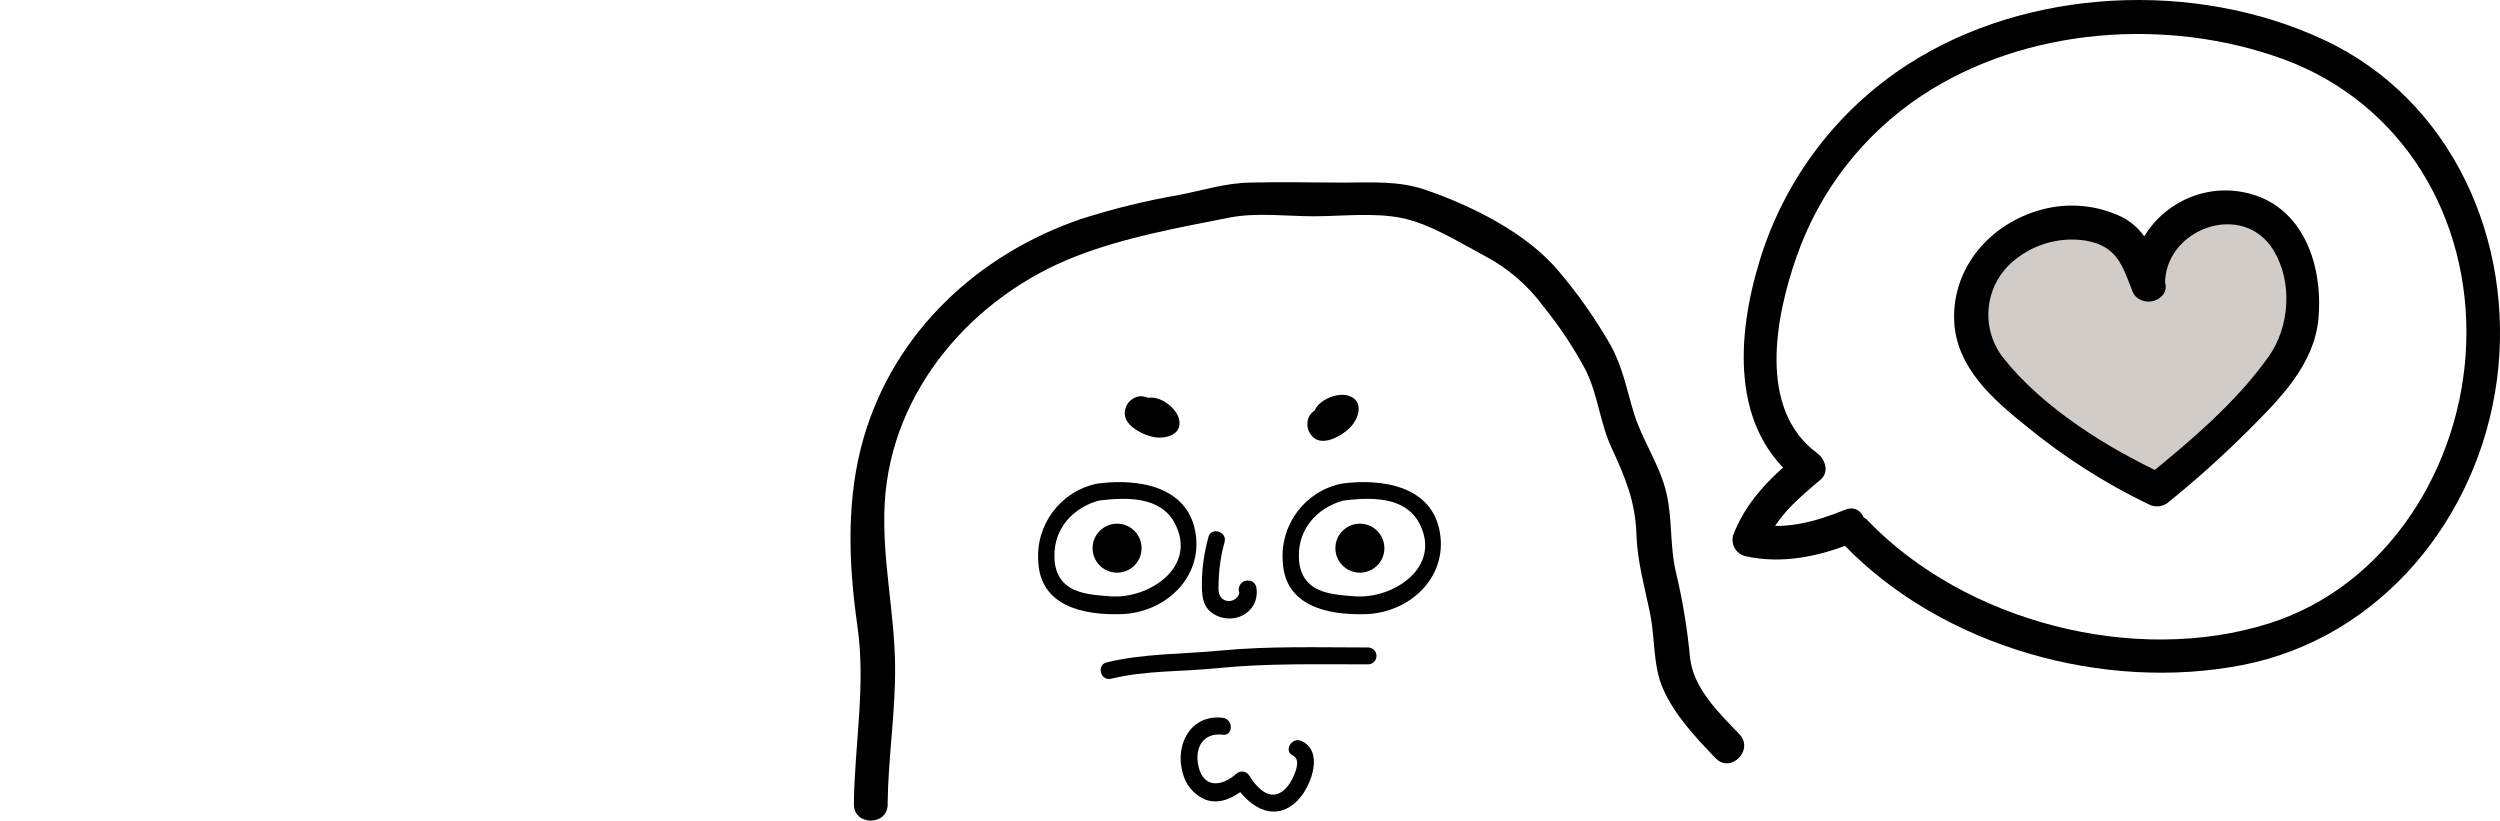
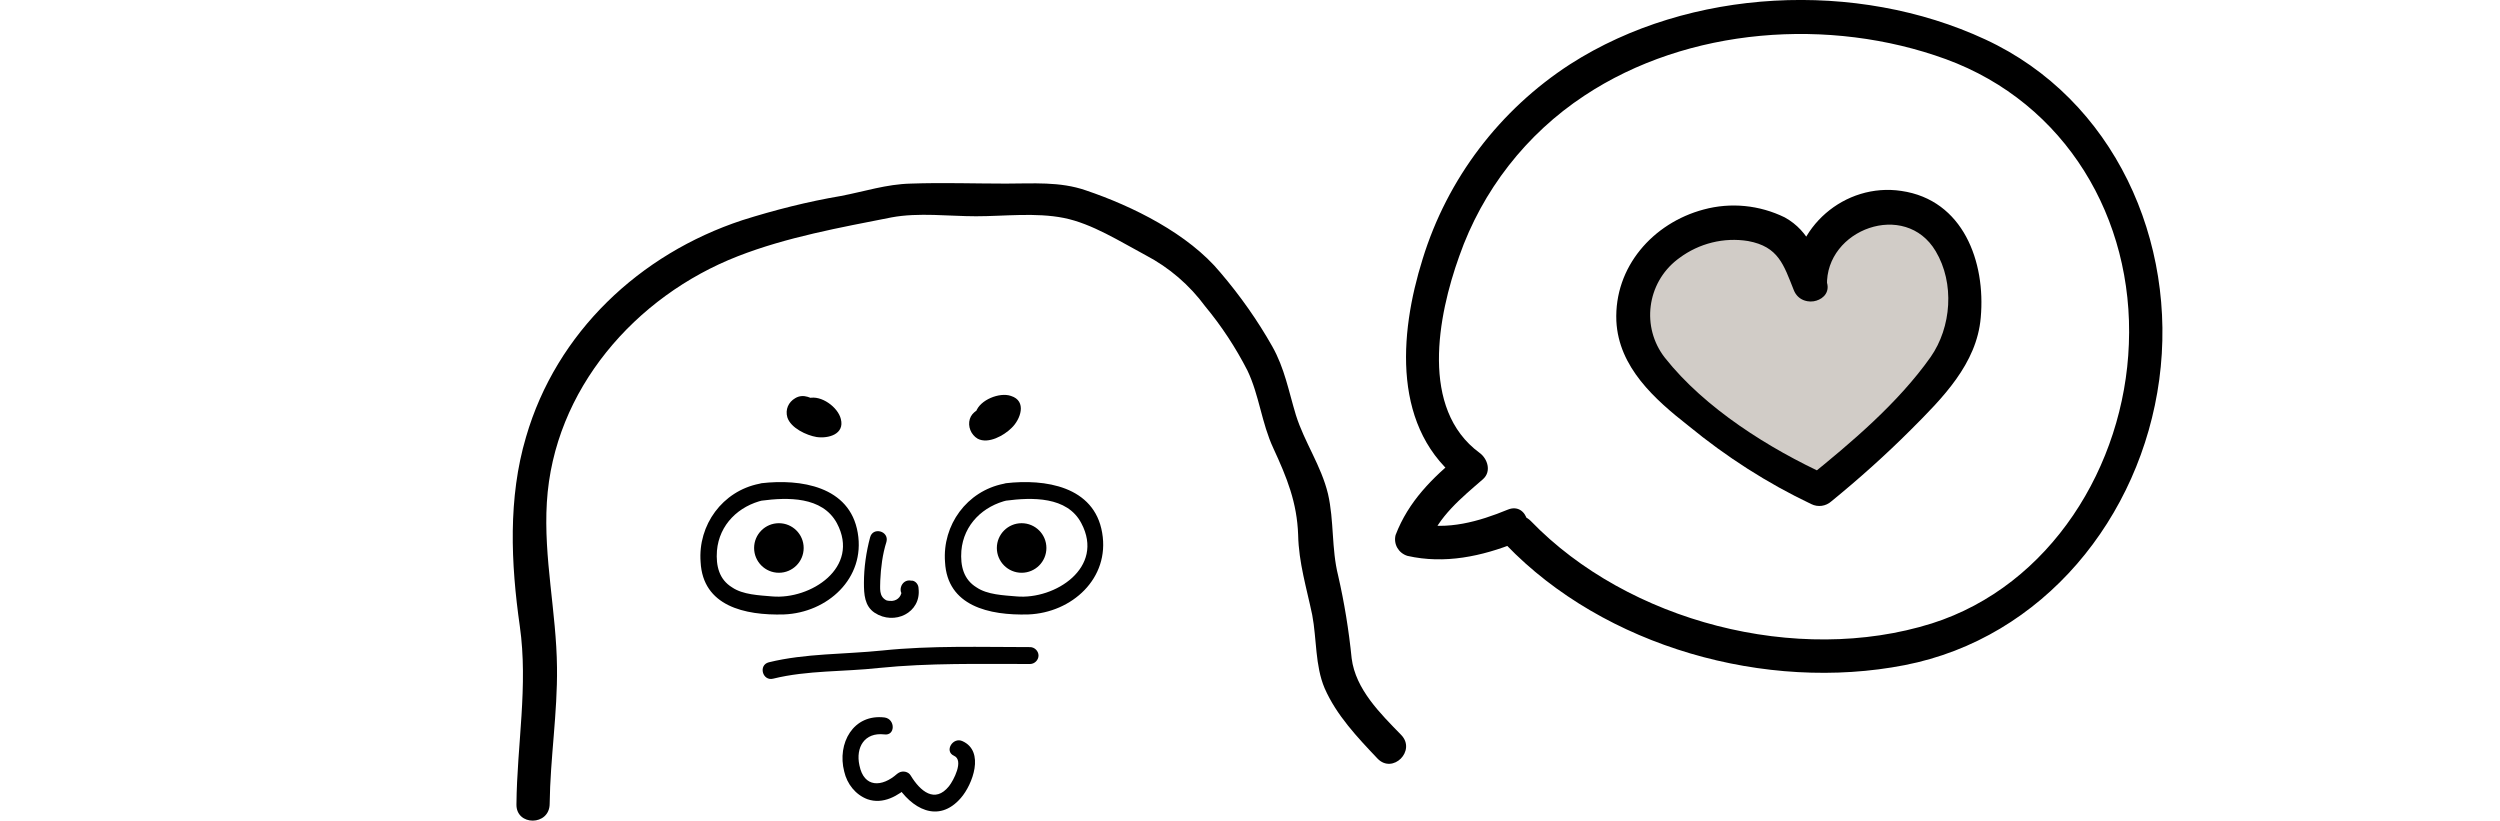
- <svg xmlns="http://www.w3.org/2000/svg" viewBox="0 0 443.88 145.63">
-   <defs>
-     <style>.a{fill:#d1ccc7;}</style>
-   </defs>
-   <circle cx="241.45" cy="97.33" r="4.35" />
-   <path d="M238.56,88.87c4.63-.57,10.85-.83,13.42,4,4.16,7.88-4.74,13.58-11.52,13-2.34-.18-5.19-.34-7.15-1.59-2.25-1.45-2.86-3.85-2.66-6.51.36-4.66,3.93-8,8.31-9,1.88-.43,1.08-3.32-.8-2.89a13.11,13.11,0,0,0-10.4,13.86c.37,7.81,7.82,9.52,14.75,9.3,7.7-.25,14.49-6.41,13.15-14.47-1.38-8.29-10.2-9.6-17.1-8.75C236.67,86.11,236.65,89.11,238.56,88.87Z" />
-   <path d="M195.16,88.87c4.63-.57,10.84-.83,13.41,4,4.17,7.88-4.74,13.58-11.51,13-2.34-.18-5.19-.34-7.15-1.59-2.26-1.45-2.87-3.85-2.66-6.51.36-4.66,3.93-8,8.31-9,1.88-.43,1.08-3.32-.8-2.89a13.13,13.13,0,0,0-10.41,13.86c.38,7.81,7.83,9.52,14.76,9.3,7.69-.25,14.49-6.41,13.15-14.47-1.38-8.29-10.2-9.6-17.1-8.75C193.27,86.11,193.24,89.11,195.16,88.87Z" />
-   <circle cx="198.34" cy="97.33" r="4.35" />
-   <path d="M235,72c-1.13.58-2.36,1.1-2.76,2.43a3.16,3.16,0,0,0,1.35,3.53c1.87,1,4.66-.63,6-1.93,1.62-1.54,2.75-4.76-.07-5.74-2-.72-5.46.69-6.18,2.8-.59,1.72,1.24,2.84,2.75,2.74a3.61,3.61,0,0,0,3.3-2.46,1.51,1.51,0,0,0-1.45-1.9l-.4,0a1.56,1.56,0,0,0-1.5,1.5,1.5,1.5,0,0,0,1.5,1.5l.4,0-1.44-1.9c0-.06-.17.15-.31.21-.33.13-.45-.1-.19.25l.15,1.15c0-.19,0-.05.16-.23a3.59,3.59,0,0,1,.7-.44,4.71,4.71,0,0,1,.81-.32c.18,0,.49,0,.58-.11s.37.26-.1-.32c0-.07,0-.07-.06.11a3.93,3.93,0,0,1-.77,1,16.84,16.84,0,0,1-2.45,1.34c-.12.07-.16.09-.12,0s.23.12.18.13c.78-.16-.64.17,0-.07-.17.06.1-.28,0,0,.17-.32,1.09-.57,1.41-.73,1.71-.89.2-3.48-1.52-2.59Z" />
-   <path d="M205.53,71.51c-1.32-.79-2.77-1.68-4.29-.77a3,3,0,0,0-1.44,3.36c.59,1.88,3.39,3.24,5.21,3.53,2.08.33,5-.53,4.33-3.21-.5-2.12-3.54-4.32-5.74-3.73-1.65.44-1.64,2.44-.88,3.64A3.67,3.67,0,0,0,206.63,76a1.52,1.52,0,0,0,.66-2.51l-.25-.32c-1.22-1.5-3.33.63-2.13,2.12l.26.32.66-2.51a.47.47,0,0,1-.4-.15c-.26-.33-.22-.18-.17-.31l-1,1.05c.3-.11-.07-.1.31,0a3.08,3.08,0,0,1,.69.32,13,13,0,0,1,1.08.85s.2.3.14.3.19-.61.27-.48a9.18,9.18,0,0,1-1.09.06,5.83,5.83,0,0,1-2.18-1c-.2-.12-.38-.28-.57-.39s-.47-.38-.23,0c.11.19,0,0,.33.12a11.47,11.47,0,0,1,1.06.64,1.5,1.5,0,0,0,1.51-2.6Z" />
-   <path d="M214.54,95.44a32.13,32.13,0,0,0-1.15,8.1c0,2,.06,4.11,1.9,5.35,3.47,2.35,8.32,0,7.81-4.33a1.55,1.55,0,0,0-1.11-1.45l-.18,0c-1.88-.39-2.69,2.51-.79,2.9l.18,0-1.1-1.44a1.92,1.92,0,0,1-2.64,2c-1.42-.65-1.08-2.23-1.08-3.47a28.67,28.67,0,0,1,1.06-6.9c.44-1.88-2.45-2.68-2.9-.8Z" />
-   <path d="M197.29,120.51c6.11-1.5,12.53-1.23,18.81-1.87,8.87-.9,17.88-.68,26.8-.68a1.5,1.5,0,0,0,0-3c-8.72,0-17.49-.28-26.17.55-6.75.65-13.71.5-20.24,2.1-1.87.46-1.08,3.36.8,2.9Z" />
-   <path d="M157.6,142.74c.09-8.08,1.37-16.11,1.33-24.19-.05-9.8-2.41-19.44-1.84-29.33,1.17-20,15.71-36.62,33.91-43.7,8.67-3.38,18.22-5.1,27.31-6.89,4.75-.93,10.17-.23,15-.23,5,0,10.63-.7,15.58.31s10,4.2,14.55,6.63a30.75,30.75,0,0,1,10.62,9.1,72.17,72.17,0,0,1,7.53,11.36c2.13,4.37,2.5,9.31,4.56,13.75,2.43,5.22,4.22,9.55,4.41,15.38.15,4.89,1.5,9.44,2.46,14.22.83,4.17.48,9,2.19,13,2.08,4.79,5.82,8.74,9.39,12.46,2.67,2.8,6.91-1.45,4.24-4.24-3.67-3.83-8.14-8.09-8.77-13.59a108.81,108.81,0,0,0-2.4-14.74c-1.24-4.82-.67-9.71-1.8-14.53-1.17-5-4.21-9.18-5.72-14-1.32-4.27-2-8.25-4.18-12.22a87.34,87.34,0,0,0-9.16-13.06c-5.67-6.87-15.61-11.76-23.89-14.58-4.59-1.56-9.41-1.24-14.18-1.23-5.61,0-11.24-.15-16.86,0-4.28.08-8.24,1.36-12.42,2.17a131.15,131.15,0,0,0-17.51,4.29c-18.32,6.25-33.11,20.07-38.57,38.73-3.18,10.85-2.74,22.45-1.14,33.57,1.52,10.56-.52,21-.63,31.63,0,3.86,6,3.86,6,0Z" />
-   <path d="M217.11,127.45c-5.6-.68-8.51,4.64-7.16,9.61a6.93,6.93,0,0,0,4.1,4.93c2.82,1,5.49-.65,7.54-2.45l-2.36-.31c2.69,4.39,7.54,7.06,11.52,2.49,2.09-2.39,4.31-8.32.34-10.15-1.74-.8-3.27,1.78-1.51,2.59s-.13,4.42-.94,5.42c-2.52,3.12-5.13.89-6.82-1.86a1.52,1.52,0,0,0-2.35-.31c-2.69,2.37-5.87,2.51-6.71-1.49-.67-3.21.88-5.89,4.35-5.47,1.91.23,1.89-2.77,0-3Z" />
-   <path class="a" d="M381.41,50.65c-.75-9.39,9.8-16.81,19.22-12.73,7.89,3.41,8.95,13.33,7.73,20.89C407,67.6,383,86.94,383,86.94c-7.89-3.54-30.92-18-32.7-27.2-1.92-9.82,4.15-17.49,13.6-19.81a18.12,18.12,0,0,1,11.47,1.25c4.11,2,4.43,5.6,6,9.47" />
-   <path d="M384.41,50.65c-.27-10,13.86-15.22,19.31-6.13,3.38,5.66,2.81,13.52-.91,18.78-5.83,8.23-14.12,15.2-21.92,21.52l3.63-.47c-10.26-4.73-21.84-11.93-28.89-20.88a12.43,12.43,0,0,1,2.63-17.73,16,16,0,0,1,12.18-3c5.36,1,6.34,4.22,8.08,8.71,1.38,3.57,7.18,2,5.79-1.59-1.72-4.45-2.9-8.85-7.42-11.26a20.44,20.44,0,0,0-14.44-1.37c-9,2.43-15.88,10.2-15.48,19.78.35,8.16,6.8,13.86,12.77,18.63a107.84,107.84,0,0,0,21.75,13.9,3.18,3.18,0,0,0,3.64-.47,184.48,184.48,0,0,0,14.11-12.69c5.57-5.57,11.7-11.69,12.41-19.89.87-9.93-3.09-20.88-14.11-22.5-10.05-1.49-19.4,6.49-19.13,16.67.11,3.85,6.11,3.86,6,0Z" />
-   <path d="M327.37,96.7c17.5,18.18,46.23,26.18,70.81,21.37s41.94-26.2,45.16-50.66S435.43,17.63,412.45,7C389.69-3.56,360-2.24,338.76,11.43A63.45,63.45,0,0,0,312.52,46c-4.17,13.41-5.46,30.42,7.13,39.69L319,80.93c-4.8,4-9,8.14-11.28,14.11a3,3,0,0,0,2.1,3.69c6.56,1.5,13.23.07,19.37-2.43,3.52-1.45,2-7.25-1.6-5.79-5.06,2.07-10.71,3.68-16.18,2.44l2.1,3.69c1.82-4.86,5.88-8.22,9.73-11.47,1.62-1.36.81-3.67-.6-4.71C312,72.62,315.26,56.17,319,45.53A56.63,56.63,0,0,1,341.17,17c18.42-12.18,43.61-14,64.17-6.52,21.33,7.81,33.35,28.26,32.54,50.62-.77,21.56-13.87,42.91-35,49.59-23.85,7.53-53.92-.26-71.23-18.24-2.68-2.79-6.92,1.46-4.24,4.24Z" />
+ <svg xmlns="http://www.w3.org/2000/svg" version="1.1" id="Layer_1" x="0px" y="0px" viewBox="0 0 443.9 145.6" style="enable-background:new 0 0 443.9 145.6;" xml:space="preserve">
+   <style type="text/css">
+ 	.st0{fill:#D1CCC7;}
+ </style>
+   <circle cx="181.4" cy="97.3" r="4.4" />
+   <path d="M178.6,88.9c4.6-0.6,10.9-0.8,13.4,4c4.2,7.9-4.7,13.6-11.5,13c-2.3-0.2-5.2-0.3-7.1-1.6c-2.3-1.4-2.9-3.8-2.7-6.5  c0.4-4.7,3.9-8,8.3-9c1.9-0.4,1.1-3.3-0.8-2.9c-6.5,1.3-10.9,7.3-10.4,13.9c0.4,7.8,7.8,9.5,14.8,9.3c7.7-0.3,14.5-6.4,13.1-14.5  c-1.4-8.3-10.2-9.6-17.1-8.8C176.7,86.1,176.6,89.1,178.6,88.9z" />
+   <path d="M135.2,88.9c4.6-0.6,10.8-0.8,13.4,4c4.2,7.9-4.7,13.6-11.5,13c-2.3-0.2-5.2-0.3-7.1-1.6c-2.3-1.4-2.9-3.8-2.7-6.5  c0.4-4.7,3.9-8,8.3-9c1.9-0.4,1.1-3.3-0.8-2.9c-6.5,1.3-10.9,7.3-10.4,13.9c0.4,7.8,7.8,9.5,14.8,9.3c7.7-0.3,14.5-6.4,13.1-14.5  c-1.4-8.3-10.2-9.6-17.1-8.8C133.3,86.1,133.2,89.1,135.2,88.9z" />
+   <circle cx="138.3" cy="97.3" r="4.4" />
+   <path d="M175,72c-1.1,0.6-2.4,1.1-2.8,2.4c-0.4,1.3,0.2,2.8,1.4,3.5c1.9,1,4.7-0.6,6-1.9c1.6-1.5,2.8-4.8-0.1-5.7  c-2-0.7-5.5,0.7-6.2,2.8c-0.6,1.7,1.2,2.8,2.8,2.7c1.5-0.1,2.8-1,3.3-2.5c0.2-0.8-0.3-1.6-1.1-1.8c-0.1,0-0.3-0.1-0.4-0.1h-0.4  c-0.8,0-1.5,0.7-1.5,1.5c0,0.8,0.7,1.5,1.5,1.5h0.4l-1.4-1.9c0-0.1-0.2,0.2-0.3,0.2c-0.3,0.1-0.4-0.1-0.2,0.3l0.1,1.2  c0-0.2,0-0.1,0.2-0.2c0.2-0.2,0.5-0.3,0.7-0.4c0.3-0.1,0.5-0.2,0.8-0.3c0.2,0,0.5,0,0.6-0.1s0.4,0.3-0.1-0.3c0-0.1,0-0.1-0.1,0.1  c-0.2,0.4-0.5,0.7-0.8,1c-0.8,0.5-1.6,1-2.4,1.3c-0.1,0.1-0.2,0.1-0.1,0s0.2,0.1,0.2,0.1c0.8-0.2-0.6,0.2,0-0.1  c-0.2,0.1,0.1-0.3,0,0c0.2-0.3,1.1-0.6,1.4-0.7C178.2,73.6,176.7,71.1,175,72L175,72z" />
+   <path d="M145.5,71.5c-1.3-0.8-2.8-1.7-4.3-0.8c-1.2,0.7-1.8,2-1.4,3.4c0.6,1.9,3.4,3.2,5.2,3.5c2.1,0.3,5-0.5,4.3-3.2  c-0.5-2.1-3.5-4.3-5.7-3.7c-1.6,0.4-1.6,2.4-0.9,3.6c0.8,1.3,2.4,2,3.9,1.7c0.8-0.2,1.3-1.1,1-1.9c-0.1-0.2-0.2-0.4-0.4-0.6  l-0.3-0.3c-1.2-1.5-3.3,0.6-2.1,2.1l0.3,0.3l0.7-2.5c-0.1,0-0.3,0-0.4-0.2c-0.3-0.3-0.2-0.2-0.2-0.3l-1,1.1c0.3-0.1-0.1-0.1,0.3,0  c0.2,0.1,0.5,0.2,0.7,0.3c0.4,0.3,0.7,0.5,1.1,0.8c0,0,0.2,0.3,0.1,0.3s0.2-0.6,0.3-0.5c-0.4,0-0.7,0.1-1.1,0.1  c-0.8-0.2-1.5-0.5-2.2-1c-0.2-0.1-0.4-0.3-0.6-0.4s-0.5-0.4-0.2,0c0.1,0.2,0,0,0.3,0.1c0.4,0.2,0.7,0.4,1.1,0.6  c0.7,0.4,1.6,0.2,2.1-0.5C146.5,72.8,146.3,71.9,145.5,71.5L145.5,71.5z" />
+   <path d="M154.5,95.4c-0.7,2.6-1.1,5.4-1.1,8.1c0,2,0.1,4.1,1.9,5.3c3.5,2.3,8.3,0,7.8-4.3c0-0.7-0.5-1.3-1.1-1.4h-0.2  c-1.9-0.4-2.7,2.5-0.8,2.9h0.2l-1.1-1.4c0.1,1.1-0.6,2-1.7,2.1c-0.3,0-0.7,0-1-0.1c-1.4-0.7-1.1-2.2-1.1-3.5  c0.1-2.3,0.4-4.7,1.1-6.9C157.9,94.3,155,93.5,154.5,95.4L154.5,95.4z" />
+   <path d="M137.3,120.5c6.1-1.5,12.5-1.2,18.8-1.9c8.9-0.9,17.9-0.7,26.8-0.7c0.8,0,1.5-0.7,1.5-1.5s-0.7-1.5-1.5-1.5  c-8.7,0-17.5-0.3-26.2,0.6c-6.8,0.7-13.7,0.5-20.2,2.1C134.6,118.1,135.4,121,137.3,120.5z" />
+   <path d="M97.6,142.7c0.1-8.1,1.4-16.1,1.3-24.2c-0.1-9.8-2.4-19.4-1.8-29.3c1.2-20,15.7-36.6,33.9-43.7c8.7-3.4,18.2-5.1,27.3-6.9  c4.8-0.9,10.2-0.2,15-0.2c5,0,10.6-0.7,15.6,0.3s10,4.2,14.5,6.6c4.2,2.2,7.8,5.3,10.6,9.1c2.9,3.5,5.4,7.3,7.5,11.4  c2.1,4.4,2.5,9.3,4.6,13.8c2.4,5.2,4.2,9.6,4.4,15.4c0.1,4.9,1.5,9.4,2.5,14.2c0.8,4.2,0.5,9,2.2,13c2.1,4.8,5.8,8.7,9.4,12.5  c2.7,2.8,6.9-1.4,4.2-4.2c-3.7-3.8-8.1-8.1-8.8-13.6c-0.5-5-1.3-9.9-2.4-14.7c-1.2-4.8-0.7-9.7-1.8-14.5c-1.2-5-4.2-9.2-5.7-14  c-1.3-4.3-2-8.3-4.2-12.2c-2.6-4.6-5.7-9-9.2-13.1c-5.7-6.9-15.6-11.8-23.9-14.6c-4.6-1.6-9.4-1.2-14.2-1.2c-5.6,0-11.2-0.2-16.9,0  c-4.3,0.1-8.2,1.4-12.4,2.2c-5.9,1-11.8,2.5-17.5,4.3C113.6,45.1,98.8,59,93.4,77.6c-3.2,10.8-2.7,22.4-1.1,33.6  c1.5,10.6-0.5,21-0.6,31.6C91.6,146.7,97.6,146.7,97.6,142.7L97.6,142.7z" />
+   <path d="M157.1,127.4c-5.6-0.7-8.5,4.6-7.2,9.6c0.5,2.2,2,4.1,4.1,4.9c2.8,1,5.5-0.6,7.5-2.4l-2.4-0.3c2.7,4.4,7.5,7.1,11.5,2.5  c2.1-2.4,4.3-8.3,0.3-10.1c-1.7-0.8-3.3,1.8-1.5,2.6s-0.1,4.4-0.9,5.4c-2.5,3.1-5.1,0.9-6.8-1.9c-0.4-0.7-1.4-0.9-2.1-0.5  c-0.1,0.1-0.2,0.1-0.3,0.2c-2.7,2.4-5.9,2.5-6.7-1.5c-0.7-3.2,0.9-5.9,4.4-5.5C159,130.7,159,127.7,157.1,127.4L157.1,127.4z" />
+   <path class="st0" d="M321.4,50.7c-0.8-9.4,9.8-16.8,19.2-12.7c7.9,3.4,9,13.3,7.7,20.9C347,67.6,323,86.9,323,86.9  c-7.9-3.5-30.9-18-32.7-27.2c-1.9-9.8,4.1-17.5,13.6-19.8c3.9-0.8,7.9-0.4,11.5,1.3C319.5,43.2,319.8,46.8,321.4,50.7" />
+   <path d="M324.4,50.7c-0.3-10,13.9-15.2,19.3-6.1c3.4,5.7,2.8,13.5-0.9,18.8c-5.8,8.2-14.1,15.2-21.9,21.5l3.6-0.5  c-10.3-4.7-21.8-11.9-28.9-20.9c-4.2-5.4-3.2-13.2,2.2-17.4c0.1-0.1,0.3-0.2,0.4-0.3c3.5-2.6,7.9-3.7,12.2-3c5.4,1,6.3,4.2,8.1,8.7  c1.4,3.6,7.2,2,5.8-1.6c-1.7-4.5-2.9-8.8-7.4-11.3c-4.5-2.2-9.6-2.7-14.4-1.4c-9,2.4-15.9,10.2-15.5,19.8  c0.4,8.2,6.8,13.9,12.8,18.6c6.7,5.5,14,10.2,21.8,13.9c1.2,0.6,2.6,0.4,3.6-0.5c4.9-4,9.6-8.2,14.1-12.7  c5.6-5.6,11.7-11.7,12.4-19.9c0.9-9.9-3.1-20.9-14.1-22.5c-10-1.5-19.4,6.5-19.1,16.7C318.5,54.5,324.5,54.5,324.4,50.7L324.4,50.7z  " />
+   <path d="M267.4,96.7c17.5,18.2,46.2,26.2,70.8,21.4s41.9-26.2,45.2-50.7S375.4,17.6,352.5,7c-22.8-10.6-52.5-9.2-73.7,4.4  c-12.5,8.1-21.8,20.3-26.2,34.6c-4.2,13.4-5.5,30.4,7.1,39.7l-0.6-4.8c-4.8,4-9,8.1-11.3,14.1c-0.4,1.6,0.5,3.2,2.1,3.7c0,0,0,0,0,0  c6.6,1.5,13.2,0.1,19.4-2.4c3.5-1.4,2-7.3-1.6-5.8c-5.1,2.1-10.7,3.7-16.2,2.4l2.1,3.7c1.8-4.9,5.9-8.2,9.7-11.5  c1.6-1.4,0.8-3.7-0.6-4.7c-10.6-7.8-7.4-24.3-3.6-34.9c4.1-11.7,11.9-21.7,22.2-28.5c18.4-12.2,43.6-14,64.2-6.5  c21.3,7.8,33.4,28.3,32.5,50.6c-0.8,21.6-13.9,42.9-35,49.6c-23.9,7.5-53.9-0.3-71.2-18.2C269,89.7,264.7,93.9,267.4,96.7  L267.4,96.7z" />
</svg>
